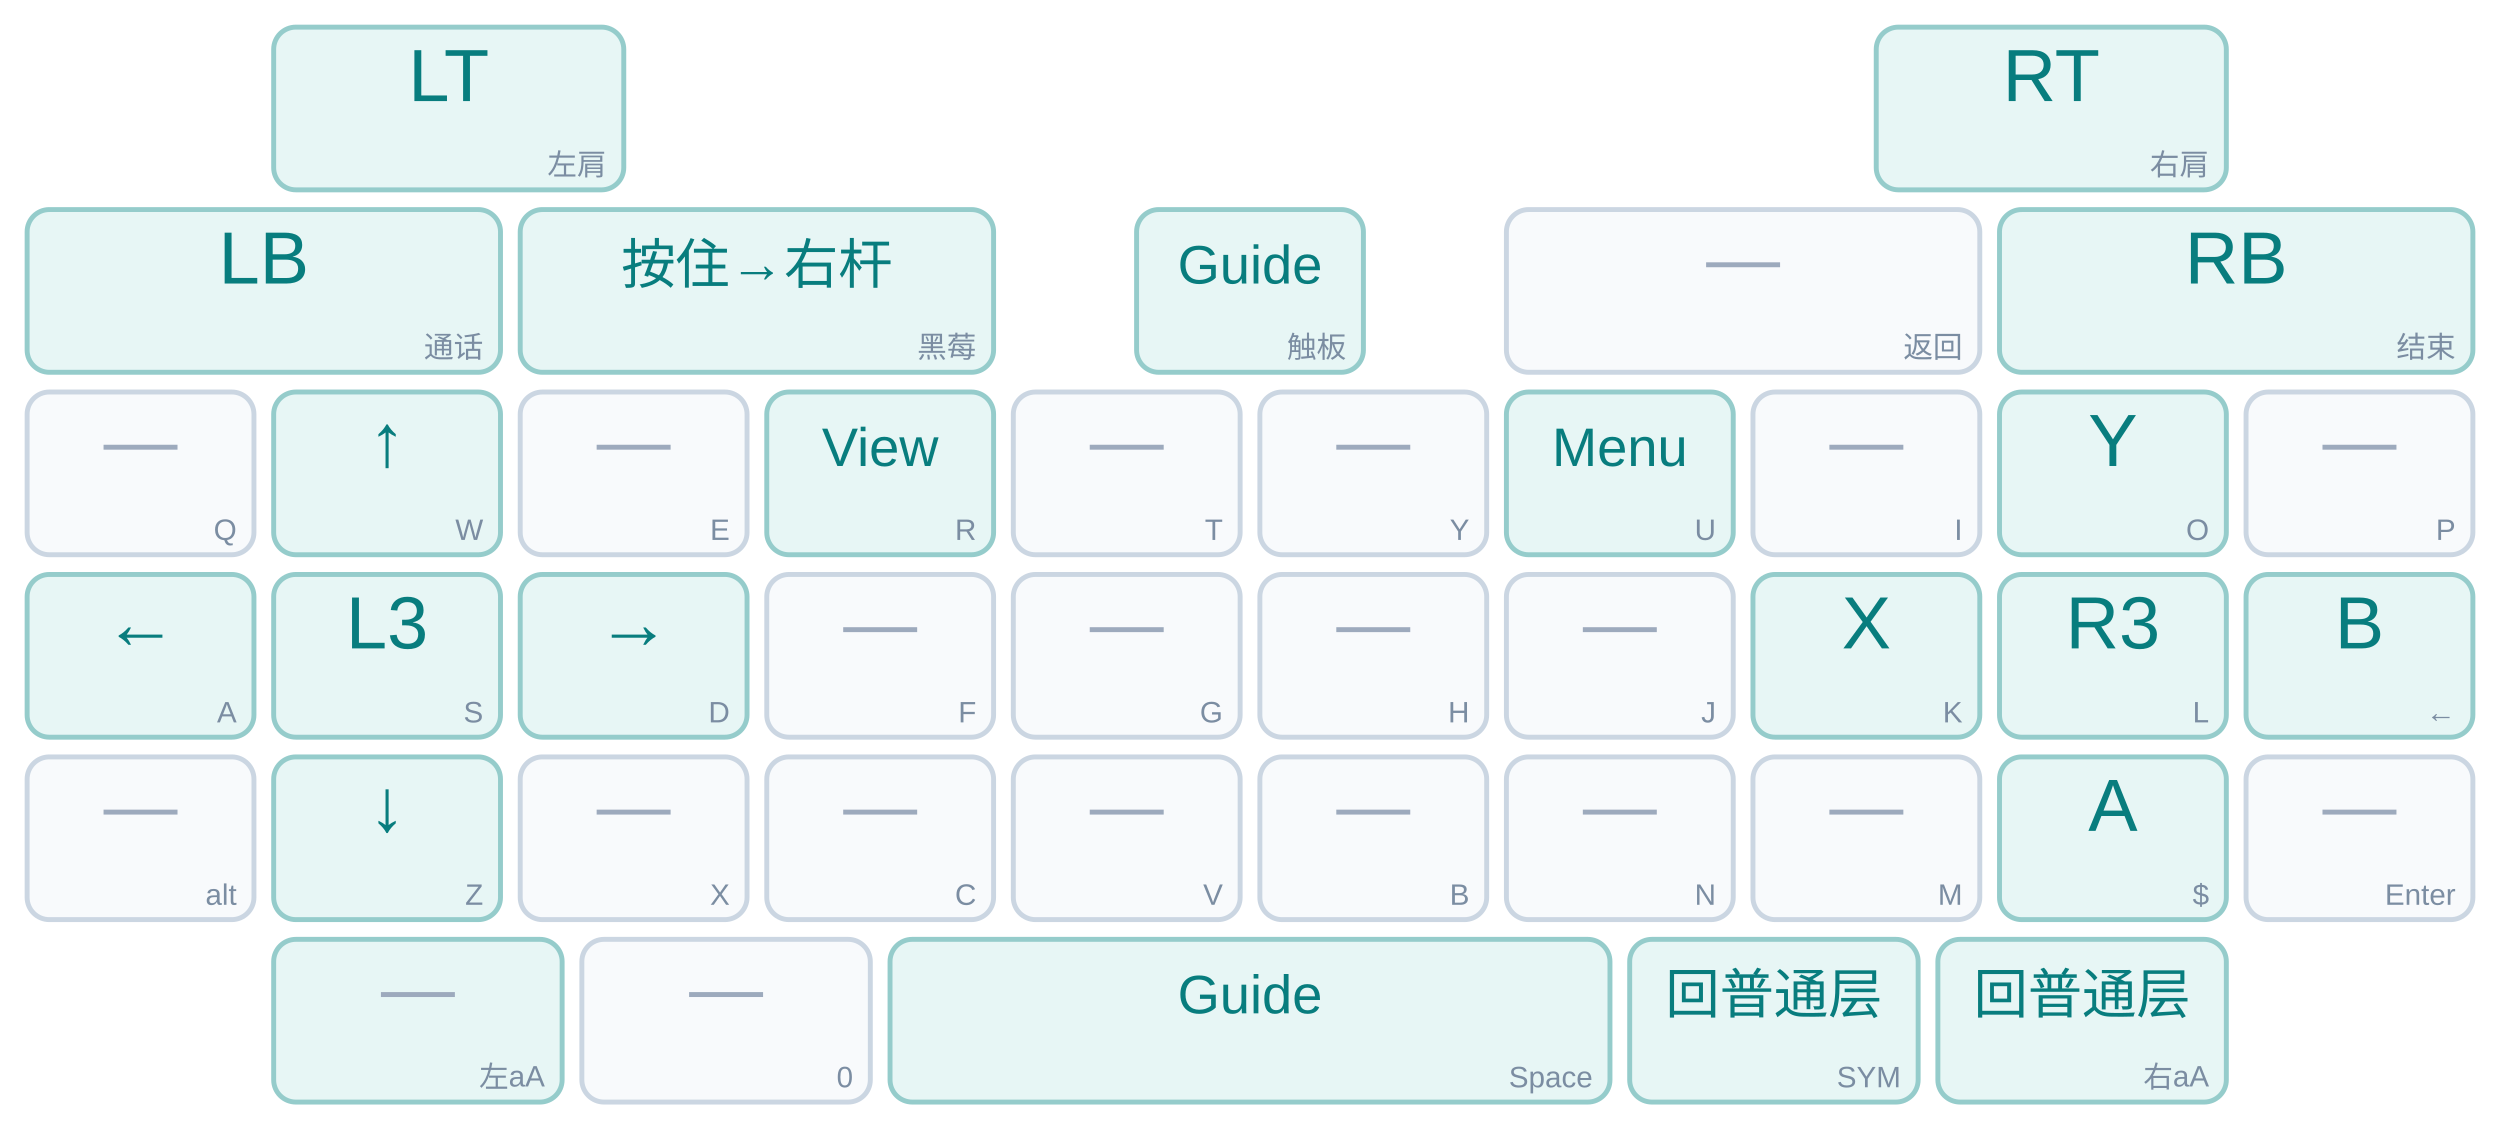
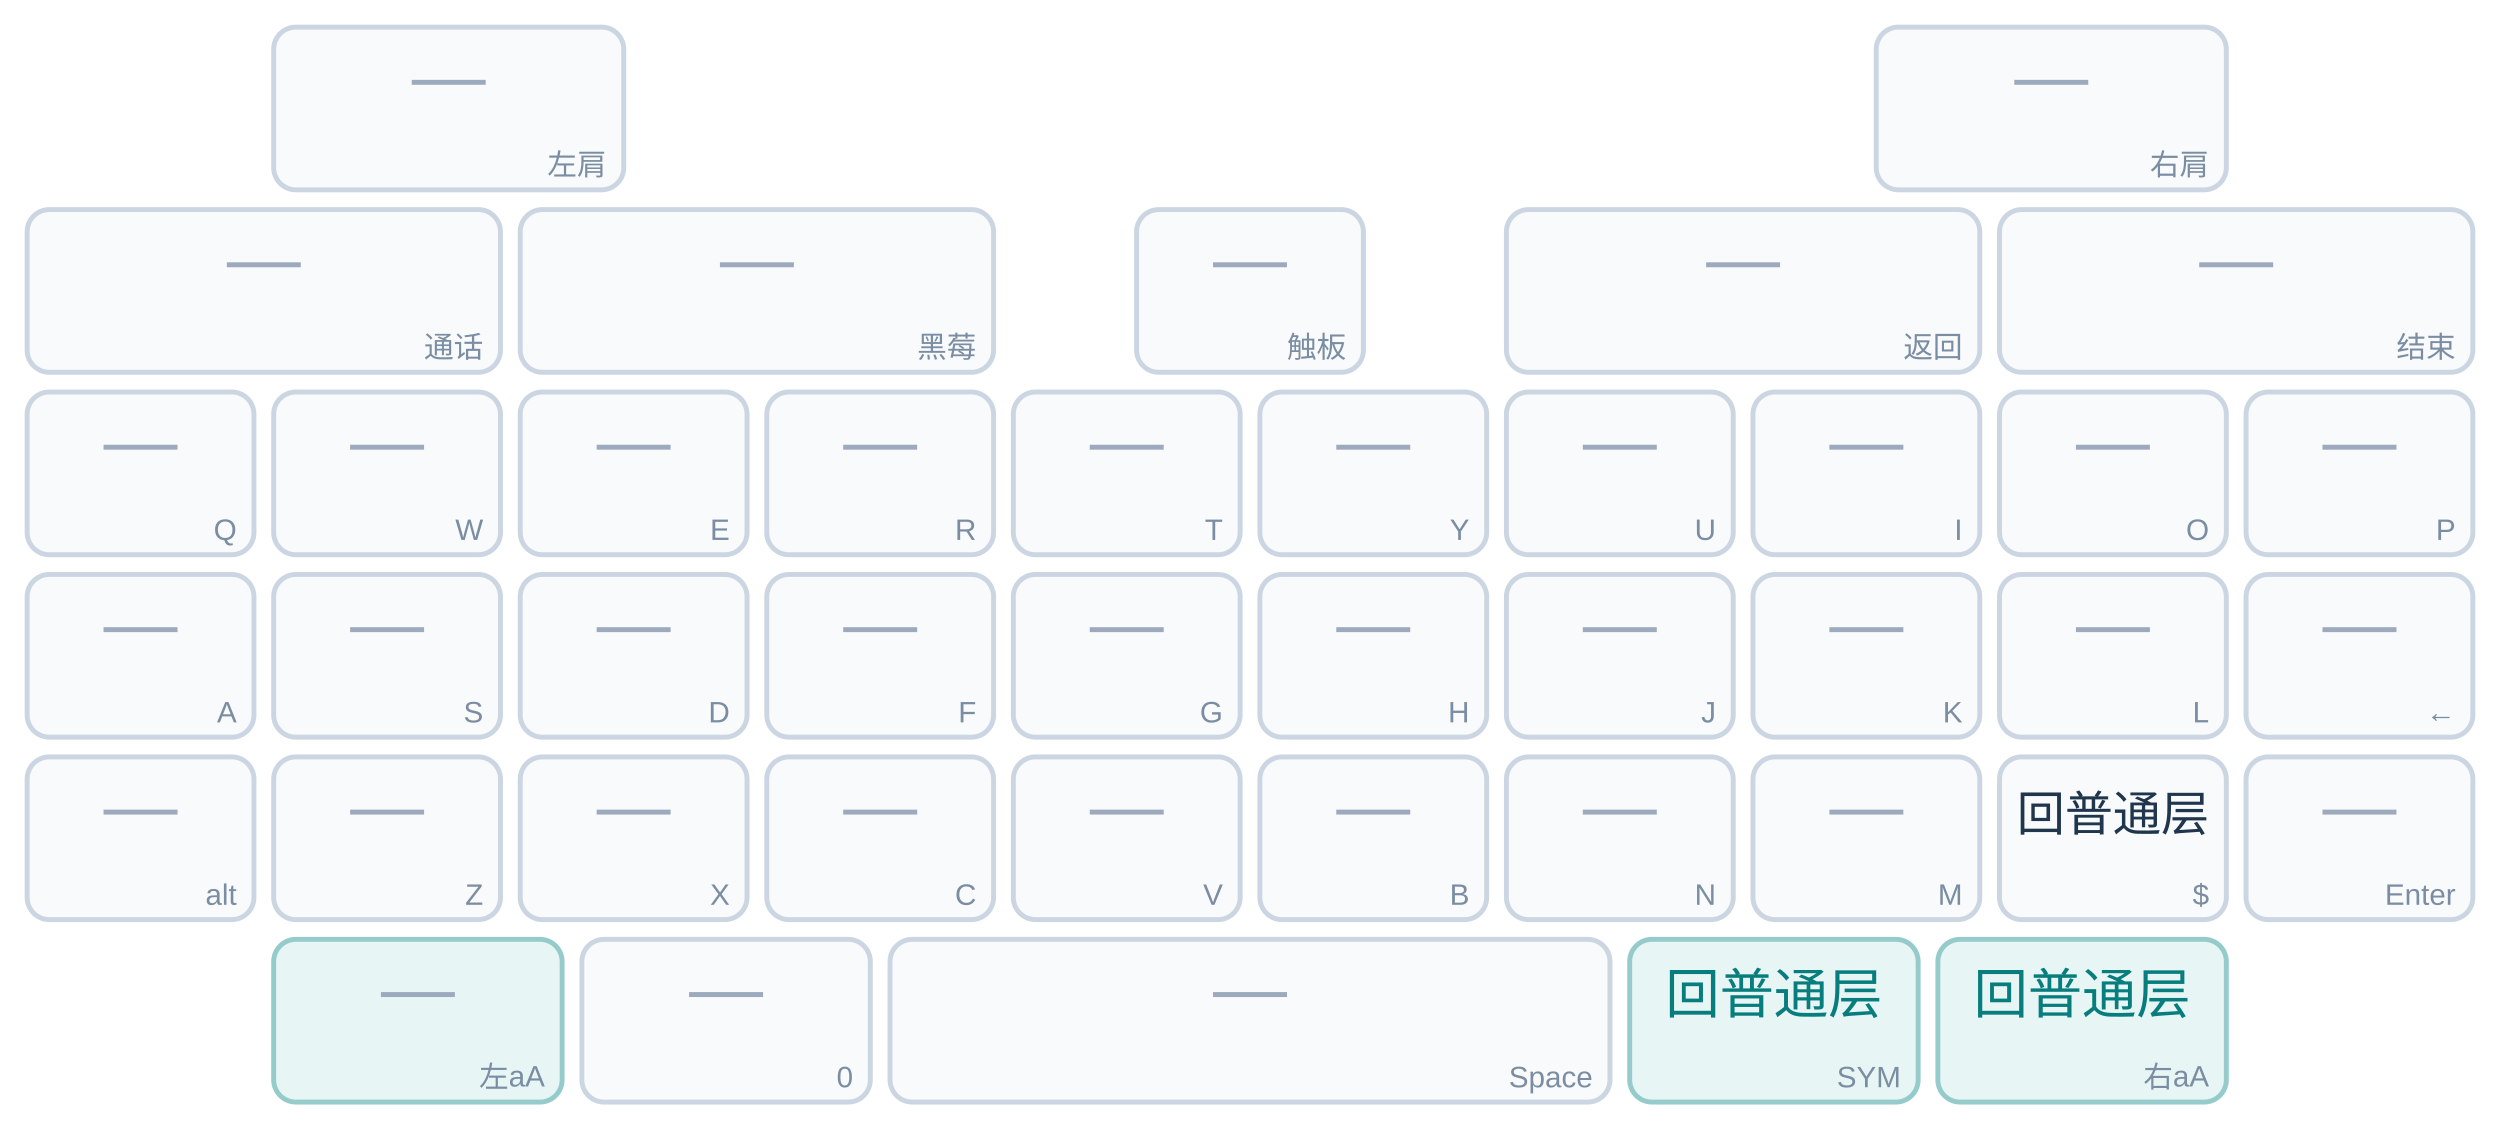
<svg xmlns="http://www.w3.org/2000/svg" viewBox="-7 -7 1014 458" role="img" aria-label="media complete keymap">
-   <g data-key="0" data-binding="&amp;gamepad 10">
-     <rect x="104" y="4.0" width="142" height="66.0" rx="9" fill="#e7f6f5" stroke="#95cccb" stroke-width="2" />
-     <text x="175.0" y="34.0" text-anchor="middle" font-size="30" fill="#087d7e" font-family="ManualHan,Arial,sans-serif">LT</text>
+   <g data-key="0" data-binding="&amp;none">
+     <rect x="104" y="4.0" width="142" height="66.0" rx="9" fill="#f8fafc" stroke="#cbd6e2" stroke-width="2" />
+     <text x="175.0" y="34.0" text-anchor="middle" font-size="30" fill="#9daabd" font-family="ManualHan,Arial,sans-serif">—</text>
    <text x="239" y="64.0" text-anchor="end" font-size="12" fill="#7b8da2" font-family="ManualHan,Arial,sans-serif">左肩</text>
  </g>
-   <g data-key="1" data-binding="&amp;gamepad 11">
-     <rect x="754" y="4.0" width="142" height="66.0" rx="9" fill="#e7f6f5" stroke="#95cccb" stroke-width="2" />
-     <text x="825.0" y="34.0" text-anchor="middle" font-size="30" fill="#087d7e" font-family="ManualHan,Arial,sans-serif">RT</text>
+   <g data-key="1" data-binding="&amp;none">
+     <rect x="754" y="4.0" width="142" height="66.0" rx="9" fill="#f8fafc" stroke="#cbd6e2" stroke-width="2" />
+     <text x="825.0" y="34.0" text-anchor="middle" font-size="30" fill="#9daabd" font-family="ManualHan,Arial,sans-serif">—</text>
    <text x="889" y="64.0" text-anchor="end" font-size="12" fill="#7b8da2" font-family="ManualHan,Arial,sans-serif">右肩</text>
  </g>
-   <g data-key="2" data-binding="&amp;gamepad 8">
-     <rect x="4" y="78.0" width="192" height="66.0" rx="9" fill="#e7f6f5" stroke="#95cccb" stroke-width="2" />
-     <text x="100.0" y="108.0" text-anchor="middle" font-size="30" fill="#087d7e" font-family="ManualHan,Arial,sans-serif">LB</text>
+   <g data-key="2" data-binding="&amp;none">
+     <rect x="4" y="78.0" width="192" height="66.0" rx="9" fill="#f8fafc" stroke="#cbd6e2" stroke-width="2" />
+     <text x="100.0" y="108.0" text-anchor="middle" font-size="30" fill="#9daabd" font-family="ManualHan,Arial,sans-serif">—</text>
    <text x="189" y="138.0" text-anchor="end" font-size="12" fill="#7b8da2" font-family="ManualHan,Arial,sans-serif">通话</text>
  </g>
-   <g data-key="3" data-binding="&amp;gamepad 17">
-     <rect x="204" y="78.0" width="192" height="66.0" rx="9" fill="#e7f6f5" stroke="#95cccb" stroke-width="2" />
-     <text x="300.0" y="108.0" text-anchor="middle" font-size="22" fill="#087d7e" font-family="ManualHan,Arial,sans-serif">按住→右杆</text>
+   <g data-key="3" data-binding="&amp;none">
+     <rect x="204" y="78.0" width="192" height="66.0" rx="9" fill="#f8fafc" stroke="#cbd6e2" stroke-width="2" />
+     <text x="300.0" y="108.0" text-anchor="middle" font-size="30" fill="#9daabd" font-family="ManualHan,Arial,sans-serif">—</text>
    <text x="389" y="138.0" text-anchor="end" font-size="12" fill="#7b8da2" font-family="ManualHan,Arial,sans-serif">黑莓</text>
  </g>
-   <g data-key="4" data-binding="&amp;gamepad 14">
-     <rect x="454" y="78.0" width="92" height="66.0" rx="9" fill="#e7f6f5" stroke="#95cccb" stroke-width="2" />
-     <text x="500.0" y="108.0" text-anchor="middle" font-size="22" fill="#087d7e" font-family="ManualHan,Arial,sans-serif">Guide</text>
+   <g data-key="4" data-binding="&amp;none">
+     <rect x="454" y="78.0" width="92" height="66.0" rx="9" fill="#f8fafc" stroke="#cbd6e2" stroke-width="2" />
+     <text x="500.0" y="108.0" text-anchor="middle" font-size="30" fill="#9daabd" font-family="ManualHan,Arial,sans-serif">—</text>
    <text x="539" y="138.0" text-anchor="end" font-size="12" fill="#7b8da2" font-family="ManualHan,Arial,sans-serif">触板</text>
  </g>
  <g data-key="5" data-binding="&amp;none">
    <rect x="604" y="78.0" width="192" height="66.0" rx="9" fill="#f8fafc" stroke="#cbd6e2" stroke-width="2" />
    <text x="700.0" y="108.0" text-anchor="middle" font-size="30" fill="#9daabd" font-family="ManualHan,Arial,sans-serif">—</text>
    <text x="789" y="138.0" text-anchor="end" font-size="12" fill="#7b8da2" font-family="ManualHan,Arial,sans-serif">返回</text>
  </g>
-   <g data-key="6" data-binding="&amp;gamepad 9">
-     <rect x="804" y="78.0" width="192" height="66.0" rx="9" fill="#e7f6f5" stroke="#95cccb" stroke-width="2" />
-     <text x="900.0" y="108.0" text-anchor="middle" font-size="30" fill="#087d7e" font-family="ManualHan,Arial,sans-serif">RB</text>
+   <g data-key="6" data-binding="&amp;none">
+     <rect x="804" y="78.0" width="192" height="66.0" rx="9" fill="#f8fafc" stroke="#cbd6e2" stroke-width="2" />
+     <text x="900.0" y="108.0" text-anchor="middle" font-size="30" fill="#9daabd" font-family="ManualHan,Arial,sans-serif">—</text>
    <text x="989" y="138.0" text-anchor="end" font-size="12" fill="#7b8da2" font-family="ManualHan,Arial,sans-serif">结束</text>
  </g>
  <g data-key="7" data-binding="&amp;none">
    <rect x="4" y="152.0" width="92" height="66.0" rx="9" fill="#f8fafc" stroke="#cbd6e2" stroke-width="2" />
    <text x="50.0" y="182.0" text-anchor="middle" font-size="30" fill="#9daabd" font-family="ManualHan,Arial,sans-serif">—</text>
    <text x="89" y="212.0" text-anchor="end" font-size="12" fill="#7b8da2" font-family="ManualHan,Arial,sans-serif">Q</text>
  </g>
-   <g data-key="8" data-binding="&amp;gamepad 0">
-     <rect x="104" y="152.0" width="92" height="66.0" rx="9" fill="#e7f6f5" stroke="#95cccb" stroke-width="2" />
-     <text x="150.0" y="182.0" text-anchor="middle" font-size="30" fill="#087d7e" font-family="ManualHan,Arial,sans-serif">↑</text>
+   <g data-key="8" data-binding="&amp;none">
+     <rect x="104" y="152.0" width="92" height="66.0" rx="9" fill="#f8fafc" stroke="#cbd6e2" stroke-width="2" />
+     <text x="150.0" y="182.0" text-anchor="middle" font-size="30" fill="#9daabd" font-family="ManualHan,Arial,sans-serif">—</text>
    <text x="189" y="212.0" text-anchor="end" font-size="12" fill="#7b8da2" font-family="ManualHan,Arial,sans-serif">W</text>
  </g>
  <g data-key="9" data-binding="&amp;none">
    <rect x="204" y="152.0" width="92" height="66.0" rx="9" fill="#f8fafc" stroke="#cbd6e2" stroke-width="2" />
    <text x="250.0" y="182.0" text-anchor="middle" font-size="30" fill="#9daabd" font-family="ManualHan,Arial,sans-serif">—</text>
    <text x="289" y="212.0" text-anchor="end" font-size="12" fill="#7b8da2" font-family="ManualHan,Arial,sans-serif">E</text>
  </g>
-   <g data-key="10" data-binding="&amp;gamepad 12">
-     <rect x="304" y="152.0" width="92" height="66.0" rx="9" fill="#e7f6f5" stroke="#95cccb" stroke-width="2" />
-     <text x="350.0" y="182.0" text-anchor="middle" font-size="22" fill="#087d7e" font-family="ManualHan,Arial,sans-serif">View</text>
+   <g data-key="10" data-binding="&amp;none">
+     <rect x="304" y="152.0" width="92" height="66.0" rx="9" fill="#f8fafc" stroke="#cbd6e2" stroke-width="2" />
+     <text x="350.0" y="182.0" text-anchor="middle" font-size="30" fill="#9daabd" font-family="ManualHan,Arial,sans-serif">—</text>
    <text x="389" y="212.0" text-anchor="end" font-size="12" fill="#7b8da2" font-family="ManualHan,Arial,sans-serif">R</text>
  </g>
  <g data-key="11" data-binding="&amp;none">
    <rect x="404" y="152.0" width="92" height="66.0" rx="9" fill="#f8fafc" stroke="#cbd6e2" stroke-width="2" />
    <text x="450.0" y="182.0" text-anchor="middle" font-size="30" fill="#9daabd" font-family="ManualHan,Arial,sans-serif">—</text>
    <text x="489" y="212.0" text-anchor="end" font-size="12" fill="#7b8da2" font-family="ManualHan,Arial,sans-serif">T</text>
  </g>
  <g data-key="12" data-binding="&amp;none">
    <rect x="504" y="152.0" width="92" height="66.0" rx="9" fill="#f8fafc" stroke="#cbd6e2" stroke-width="2" />
    <text x="550.0" y="182.0" text-anchor="middle" font-size="30" fill="#9daabd" font-family="ManualHan,Arial,sans-serif">—</text>
    <text x="589" y="212.0" text-anchor="end" font-size="12" fill="#7b8da2" font-family="ManualHan,Arial,sans-serif">Y</text>
  </g>
-   <g data-key="13" data-binding="&amp;gamepad 13">
-     <rect x="604" y="152.0" width="92" height="66.0" rx="9" fill="#e7f6f5" stroke="#95cccb" stroke-width="2" />
-     <text x="650.0" y="182.0" text-anchor="middle" font-size="22" fill="#087d7e" font-family="ManualHan,Arial,sans-serif">Menu</text>
+   <g data-key="13" data-binding="&amp;none">
+     <rect x="604" y="152.0" width="92" height="66.0" rx="9" fill="#f8fafc" stroke="#cbd6e2" stroke-width="2" />
+     <text x="650.0" y="182.0" text-anchor="middle" font-size="30" fill="#9daabd" font-family="ManualHan,Arial,sans-serif">—</text>
    <text x="689" y="212.0" text-anchor="end" font-size="12" fill="#7b8da2" font-family="ManualHan,Arial,sans-serif">U</text>
  </g>
  <g data-key="14" data-binding="&amp;none">
    <rect x="704" y="152.0" width="92" height="66.0" rx="9" fill="#f8fafc" stroke="#cbd6e2" stroke-width="2" />
    <text x="750.0" y="182.0" text-anchor="middle" font-size="30" fill="#9daabd" font-family="ManualHan,Arial,sans-serif">—</text>
    <text x="789" y="212.0" text-anchor="end" font-size="12" fill="#7b8da2" font-family="ManualHan,Arial,sans-serif">I</text>
  </g>
-   <g data-key="15" data-binding="&amp;gamepad 7">
-     <rect x="804" y="152.0" width="92" height="66.0" rx="9" fill="#e7f6f5" stroke="#95cccb" stroke-width="2" />
-     <text x="850.0" y="182.0" text-anchor="middle" font-size="30" fill="#087d7e" font-family="ManualHan,Arial,sans-serif">Y</text>
+   <g data-key="15" data-binding="&amp;none">
+     <rect x="804" y="152.0" width="92" height="66.0" rx="9" fill="#f8fafc" stroke="#cbd6e2" stroke-width="2" />
+     <text x="850.0" y="182.0" text-anchor="middle" font-size="30" fill="#9daabd" font-family="ManualHan,Arial,sans-serif">—</text>
    <text x="889" y="212.0" text-anchor="end" font-size="12" fill="#7b8da2" font-family="ManualHan,Arial,sans-serif">O</text>
  </g>
  <g data-key="16" data-binding="&amp;none">
    <rect x="904" y="152.0" width="92" height="66.0" rx="9" fill="#f8fafc" stroke="#cbd6e2" stroke-width="2" />
    <text x="950.0" y="182.0" text-anchor="middle" font-size="30" fill="#9daabd" font-family="ManualHan,Arial,sans-serif">—</text>
    <text x="989" y="212.0" text-anchor="end" font-size="12" fill="#7b8da2" font-family="ManualHan,Arial,sans-serif">P</text>
  </g>
-   <g data-key="17" data-binding="&amp;gamepad 2">
-     <rect x="4" y="226.0" width="92" height="66.0" rx="9" fill="#e7f6f5" stroke="#95cccb" stroke-width="2" />
-     <text x="50.0" y="256.0" text-anchor="middle" font-size="30" fill="#087d7e" font-family="ManualHan,Arial,sans-serif">←</text>
+   <g data-key="17" data-binding="&amp;none">
+     <rect x="4" y="226.0" width="92" height="66.0" rx="9" fill="#f8fafc" stroke="#cbd6e2" stroke-width="2" />
+     <text x="50.0" y="256.0" text-anchor="middle" font-size="30" fill="#9daabd" font-family="ManualHan,Arial,sans-serif">—</text>
    <text x="89" y="286.0" text-anchor="end" font-size="12" fill="#7b8da2" font-family="ManualHan,Arial,sans-serif">A</text>
  </g>
-   <g data-key="18" data-binding="&amp;gamepad 15">
-     <rect x="104" y="226.0" width="92" height="66.0" rx="9" fill="#e7f6f5" stroke="#95cccb" stroke-width="2" />
-     <text x="150.0" y="256.0" text-anchor="middle" font-size="30" fill="#087d7e" font-family="ManualHan,Arial,sans-serif">L3</text>
+   <g data-key="18" data-binding="&amp;none">
+     <rect x="104" y="226.0" width="92" height="66.0" rx="9" fill="#f8fafc" stroke="#cbd6e2" stroke-width="2" />
+     <text x="150.0" y="256.0" text-anchor="middle" font-size="30" fill="#9daabd" font-family="ManualHan,Arial,sans-serif">—</text>
    <text x="189" y="286.0" text-anchor="end" font-size="12" fill="#7b8da2" font-family="ManualHan,Arial,sans-serif">S</text>
  </g>
-   <g data-key="19" data-binding="&amp;gamepad 3">
-     <rect x="204" y="226.0" width="92" height="66.0" rx="9" fill="#e7f6f5" stroke="#95cccb" stroke-width="2" />
-     <text x="250.0" y="256.0" text-anchor="middle" font-size="30" fill="#087d7e" font-family="ManualHan,Arial,sans-serif">→</text>
+   <g data-key="19" data-binding="&amp;none">
+     <rect x="204" y="226.0" width="92" height="66.0" rx="9" fill="#f8fafc" stroke="#cbd6e2" stroke-width="2" />
+     <text x="250.0" y="256.0" text-anchor="middle" font-size="30" fill="#9daabd" font-family="ManualHan,Arial,sans-serif">—</text>
    <text x="289" y="286.0" text-anchor="end" font-size="12" fill="#7b8da2" font-family="ManualHan,Arial,sans-serif">D</text>
  </g>
  <g data-key="20" data-binding="&amp;none">
    <rect x="304" y="226.0" width="92" height="66.0" rx="9" fill="#f8fafc" stroke="#cbd6e2" stroke-width="2" />
    <text x="350.0" y="256.0" text-anchor="middle" font-size="30" fill="#9daabd" font-family="ManualHan,Arial,sans-serif">—</text>
    <text x="389" y="286.0" text-anchor="end" font-size="12" fill="#7b8da2" font-family="ManualHan,Arial,sans-serif">F</text>
  </g>
  <g data-key="21" data-binding="&amp;none">
    <rect x="404" y="226.0" width="92" height="66.0" rx="9" fill="#f8fafc" stroke="#cbd6e2" stroke-width="2" />
    <text x="450.0" y="256.0" text-anchor="middle" font-size="30" fill="#9daabd" font-family="ManualHan,Arial,sans-serif">—</text>
    <text x="489" y="286.0" text-anchor="end" font-size="12" fill="#7b8da2" font-family="ManualHan,Arial,sans-serif">G</text>
  </g>
  <g data-key="22" data-binding="&amp;none">
    <rect x="504" y="226.0" width="92" height="66.0" rx="9" fill="#f8fafc" stroke="#cbd6e2" stroke-width="2" />
    <text x="550.0" y="256.0" text-anchor="middle" font-size="30" fill="#9daabd" font-family="ManualHan,Arial,sans-serif">—</text>
    <text x="589" y="286.0" text-anchor="end" font-size="12" fill="#7b8da2" font-family="ManualHan,Arial,sans-serif">H</text>
  </g>
  <g data-key="23" data-binding="&amp;none">
    <rect x="604" y="226.0" width="92" height="66.0" rx="9" fill="#f8fafc" stroke="#cbd6e2" stroke-width="2" />
    <text x="650.0" y="256.0" text-anchor="middle" font-size="30" fill="#9daabd" font-family="ManualHan,Arial,sans-serif">—</text>
    <text x="689" y="286.0" text-anchor="end" font-size="12" fill="#7b8da2" font-family="ManualHan,Arial,sans-serif">J</text>
  </g>
-   <g data-key="24" data-binding="&amp;gamepad 6">
-     <rect x="704" y="226.0" width="92" height="66.0" rx="9" fill="#e7f6f5" stroke="#95cccb" stroke-width="2" />
-     <text x="750.0" y="256.0" text-anchor="middle" font-size="30" fill="#087d7e" font-family="ManualHan,Arial,sans-serif">X</text>
+   <g data-key="24" data-binding="&amp;none">
+     <rect x="704" y="226.0" width="92" height="66.0" rx="9" fill="#f8fafc" stroke="#cbd6e2" stroke-width="2" />
+     <text x="750.0" y="256.0" text-anchor="middle" font-size="30" fill="#9daabd" font-family="ManualHan,Arial,sans-serif">—</text>
    <text x="789" y="286.0" text-anchor="end" font-size="12" fill="#7b8da2" font-family="ManualHan,Arial,sans-serif">K</text>
  </g>
-   <g data-key="25" data-binding="&amp;gamepad 16">
-     <rect x="804" y="226.0" width="92" height="66.0" rx="9" fill="#e7f6f5" stroke="#95cccb" stroke-width="2" />
-     <text x="850.0" y="256.0" text-anchor="middle" font-size="30" fill="#087d7e" font-family="ManualHan,Arial,sans-serif">R3</text>
+   <g data-key="25" data-binding="&amp;none">
+     <rect x="804" y="226.0" width="92" height="66.0" rx="9" fill="#f8fafc" stroke="#cbd6e2" stroke-width="2" />
+     <text x="850.0" y="256.0" text-anchor="middle" font-size="30" fill="#9daabd" font-family="ManualHan,Arial,sans-serif">—</text>
    <text x="889" y="286.0" text-anchor="end" font-size="12" fill="#7b8da2" font-family="ManualHan,Arial,sans-serif">L</text>
  </g>
-   <g data-key="26" data-binding="&amp;gamepad 5">
-     <rect x="904" y="226.0" width="92" height="66.0" rx="9" fill="#e7f6f5" stroke="#95cccb" stroke-width="2" />
-     <text x="950.0" y="256.0" text-anchor="middle" font-size="30" fill="#087d7e" font-family="ManualHan,Arial,sans-serif">B</text>
+   <g data-key="26" data-binding="&amp;none">
+     <rect x="904" y="226.0" width="92" height="66.0" rx="9" fill="#f8fafc" stroke="#cbd6e2" stroke-width="2" />
+     <text x="950.0" y="256.0" text-anchor="middle" font-size="30" fill="#9daabd" font-family="ManualHan,Arial,sans-serif">—</text>
    <text x="989" y="286.0" text-anchor="end" font-size="12" fill="#7b8da2" font-family="ManualHan,Arial,sans-serif">←</text>
  </g>
  <g data-key="27" data-binding="&amp;none">
    <rect x="4" y="300.0" width="92" height="66.0" rx="9" fill="#f8fafc" stroke="#cbd6e2" stroke-width="2" />
    <text x="50.0" y="330.0" text-anchor="middle" font-size="30" fill="#9daabd" font-family="ManualHan,Arial,sans-serif">—</text>
    <text x="89" y="360.0" text-anchor="end" font-size="12" fill="#7b8da2" font-family="ManualHan,Arial,sans-serif">alt</text>
  </g>
-   <g data-key="28" data-binding="&amp;gamepad 1">
-     <rect x="104" y="300.0" width="92" height="66.0" rx="9" fill="#e7f6f5" stroke="#95cccb" stroke-width="2" />
-     <text x="150.0" y="330.0" text-anchor="middle" font-size="30" fill="#087d7e" font-family="ManualHan,Arial,sans-serif">↓</text>
+   <g data-key="28" data-binding="&amp;none">
+     <rect x="104" y="300.0" width="92" height="66.0" rx="9" fill="#f8fafc" stroke="#cbd6e2" stroke-width="2" />
+     <text x="150.0" y="330.0" text-anchor="middle" font-size="30" fill="#9daabd" font-family="ManualHan,Arial,sans-serif">—</text>
    <text x="189" y="360.0" text-anchor="end" font-size="12" fill="#7b8da2" font-family="ManualHan,Arial,sans-serif">Z</text>
  </g>
  <g data-key="29" data-binding="&amp;none">
    <rect x="204" y="300.0" width="92" height="66.0" rx="9" fill="#f8fafc" stroke="#cbd6e2" stroke-width="2" />
    <text x="250.0" y="330.0" text-anchor="middle" font-size="30" fill="#9daabd" font-family="ManualHan,Arial,sans-serif">—</text>
    <text x="289" y="360.0" text-anchor="end" font-size="12" fill="#7b8da2" font-family="ManualHan,Arial,sans-serif">X</text>
  </g>
  <g data-key="30" data-binding="&amp;none">
    <rect x="304" y="300.0" width="92" height="66.0" rx="9" fill="#f8fafc" stroke="#cbd6e2" stroke-width="2" />
    <text x="350.0" y="330.0" text-anchor="middle" font-size="30" fill="#9daabd" font-family="ManualHan,Arial,sans-serif">—</text>
    <text x="389" y="360.0" text-anchor="end" font-size="12" fill="#7b8da2" font-family="ManualHan,Arial,sans-serif">C</text>
  </g>
  <g data-key="31" data-binding="&amp;none">
    <rect x="404" y="300.0" width="92" height="66.0" rx="9" fill="#f8fafc" stroke="#cbd6e2" stroke-width="2" />
    <text x="450.0" y="330.0" text-anchor="middle" font-size="30" fill="#9daabd" font-family="ManualHan,Arial,sans-serif">—</text>
    <text x="489" y="360.0" text-anchor="end" font-size="12" fill="#7b8da2" font-family="ManualHan,Arial,sans-serif">V</text>
  </g>
  <g data-key="32" data-binding="&amp;none">
    <rect x="504" y="300.0" width="92" height="66.0" rx="9" fill="#f8fafc" stroke="#cbd6e2" stroke-width="2" />
    <text x="550.0" y="330.0" text-anchor="middle" font-size="30" fill="#9daabd" font-family="ManualHan,Arial,sans-serif">—</text>
    <text x="589" y="360.0" text-anchor="end" font-size="12" fill="#7b8da2" font-family="ManualHan,Arial,sans-serif">B</text>
  </g>
  <g data-key="33" data-binding="&amp;none">
    <rect x="604" y="300.0" width="92" height="66.0" rx="9" fill="#f8fafc" stroke="#cbd6e2" stroke-width="2" />
    <text x="650.0" y="330.0" text-anchor="middle" font-size="30" fill="#9daabd" font-family="ManualHan,Arial,sans-serif">—</text>
    <text x="689" y="360.0" text-anchor="end" font-size="12" fill="#7b8da2" font-family="ManualHan,Arial,sans-serif">N</text>
  </g>
  <g data-key="34" data-binding="&amp;none">
    <rect x="704" y="300.0" width="92" height="66.0" rx="9" fill="#f8fafc" stroke="#cbd6e2" stroke-width="2" />
    <text x="750.0" y="330.0" text-anchor="middle" font-size="30" fill="#9daabd" font-family="ManualHan,Arial,sans-serif">—</text>
    <text x="789" y="360.0" text-anchor="end" font-size="12" fill="#7b8da2" font-family="ManualHan,Arial,sans-serif">M</text>
  </g>
-   <g data-key="35" data-binding="&amp;gamepad 4">
-     <rect x="804" y="300.0" width="92" height="66.0" rx="9" fill="#e7f6f5" stroke="#95cccb" stroke-width="2" />
-     <text x="850.0" y="330.0" text-anchor="middle" font-size="30" fill="#087d7e" font-family="ManualHan,Arial,sans-serif">A</text>
+   <g data-key="35" data-binding="&amp;to DEFAULT">
+     <rect x="804" y="300.0" width="92" height="66.0" rx="9" fill="#f8fafc" stroke="#cbd6e2" stroke-width="2" />
+     <text x="850.0" y="330.0" text-anchor="middle" font-size="19.5" fill="#20364d" font-family="ManualHan,Arial,sans-serif">回普通层</text>
    <text x="889" y="360.0" text-anchor="end" font-size="12" fill="#7b8da2" font-family="ManualHan,Arial,sans-serif">$</text>
  </g>
  <g data-key="36" data-binding="&amp;none">
    <rect x="904" y="300.0" width="92" height="66.0" rx="9" fill="#f8fafc" stroke="#cbd6e2" stroke-width="2" />
    <text x="950.0" y="330.0" text-anchor="middle" font-size="30" fill="#9daabd" font-family="ManualHan,Arial,sans-serif">—</text>
    <text x="989" y="360.0" text-anchor="end" font-size="12" fill="#7b8da2" font-family="ManualHan,Arial,sans-serif">Enter</text>
  </g>
  <g data-key="37" data-binding="&amp;none">
    <rect x="104" y="374.0" width="117" height="66.0" rx="9" fill="#e7f6f5" stroke="#95cccb" stroke-width="2" />
    <text x="162.5" y="404.0" text-anchor="middle" font-size="30" fill="#9daabd" font-family="ManualHan,Arial,sans-serif">—</text>
    <text x="214" y="434.0" text-anchor="end" font-size="12" fill="#7b8da2" font-family="ManualHan,Arial,sans-serif">左aA</text>
  </g>
  <g data-key="38" data-binding="&amp;none">
    <rect x="229" y="374.0" width="117" height="66.0" rx="9" fill="#f8fafc" stroke="#cbd6e2" stroke-width="2" />
    <text x="287.5" y="404.0" text-anchor="middle" font-size="30" fill="#9daabd" font-family="ManualHan,Arial,sans-serif">—</text>
    <text x="339" y="434.0" text-anchor="end" font-size="12" fill="#7b8da2" font-family="ManualHan,Arial,sans-serif">0</text>
  </g>
-   <g data-key="39" data-binding="&amp;gamepad 14">
-     <rect x="354" y="374.0" width="292" height="66.0" rx="9" fill="#e7f6f5" stroke="#95cccb" stroke-width="2" />
-     <text x="500.0" y="404.0" text-anchor="middle" font-size="22" fill="#087d7e" font-family="ManualHan,Arial,sans-serif">Guide</text>
+   <g data-key="39" data-binding="&amp;none">
+     <rect x="354" y="374.0" width="292" height="66.0" rx="9" fill="#f8fafc" stroke="#cbd6e2" stroke-width="2" />
+     <text x="500.0" y="404.0" text-anchor="middle" font-size="30" fill="#9daabd" font-family="ManualHan,Arial,sans-serif">—</text>
    <text x="639" y="434.0" text-anchor="end" font-size="12" fill="#7b8da2" font-family="ManualHan,Arial,sans-serif">Space</text>
  </g>
  <g data-key="40" data-binding="&amp;to DEFAULT">
    <rect x="654" y="374.0" width="117" height="66.0" rx="9" fill="#e7f6f5" stroke="#95cccb" stroke-width="2" />
    <text x="712.5" y="404.0" text-anchor="middle" font-size="22" fill="#087d7e" font-family="ManualHan,Arial,sans-serif">回普通层</text>
    <text x="764" y="434.0" text-anchor="end" font-size="12" fill="#7b8da2" font-family="ManualHan,Arial,sans-serif">SYM</text>
  </g>
  <g data-key="41" data-binding="&amp;to DEFAULT">
    <rect x="779" y="374.0" width="117" height="66.0" rx="9" fill="#e7f6f5" stroke="#95cccb" stroke-width="2" />
    <text x="837.5" y="404.0" text-anchor="middle" font-size="22" fill="#087d7e" font-family="ManualHan,Arial,sans-serif">回普通层</text>
    <text x="889" y="434.0" text-anchor="end" font-size="12" fill="#7b8da2" font-family="ManualHan,Arial,sans-serif">右aA</text>
  </g>
</svg>
